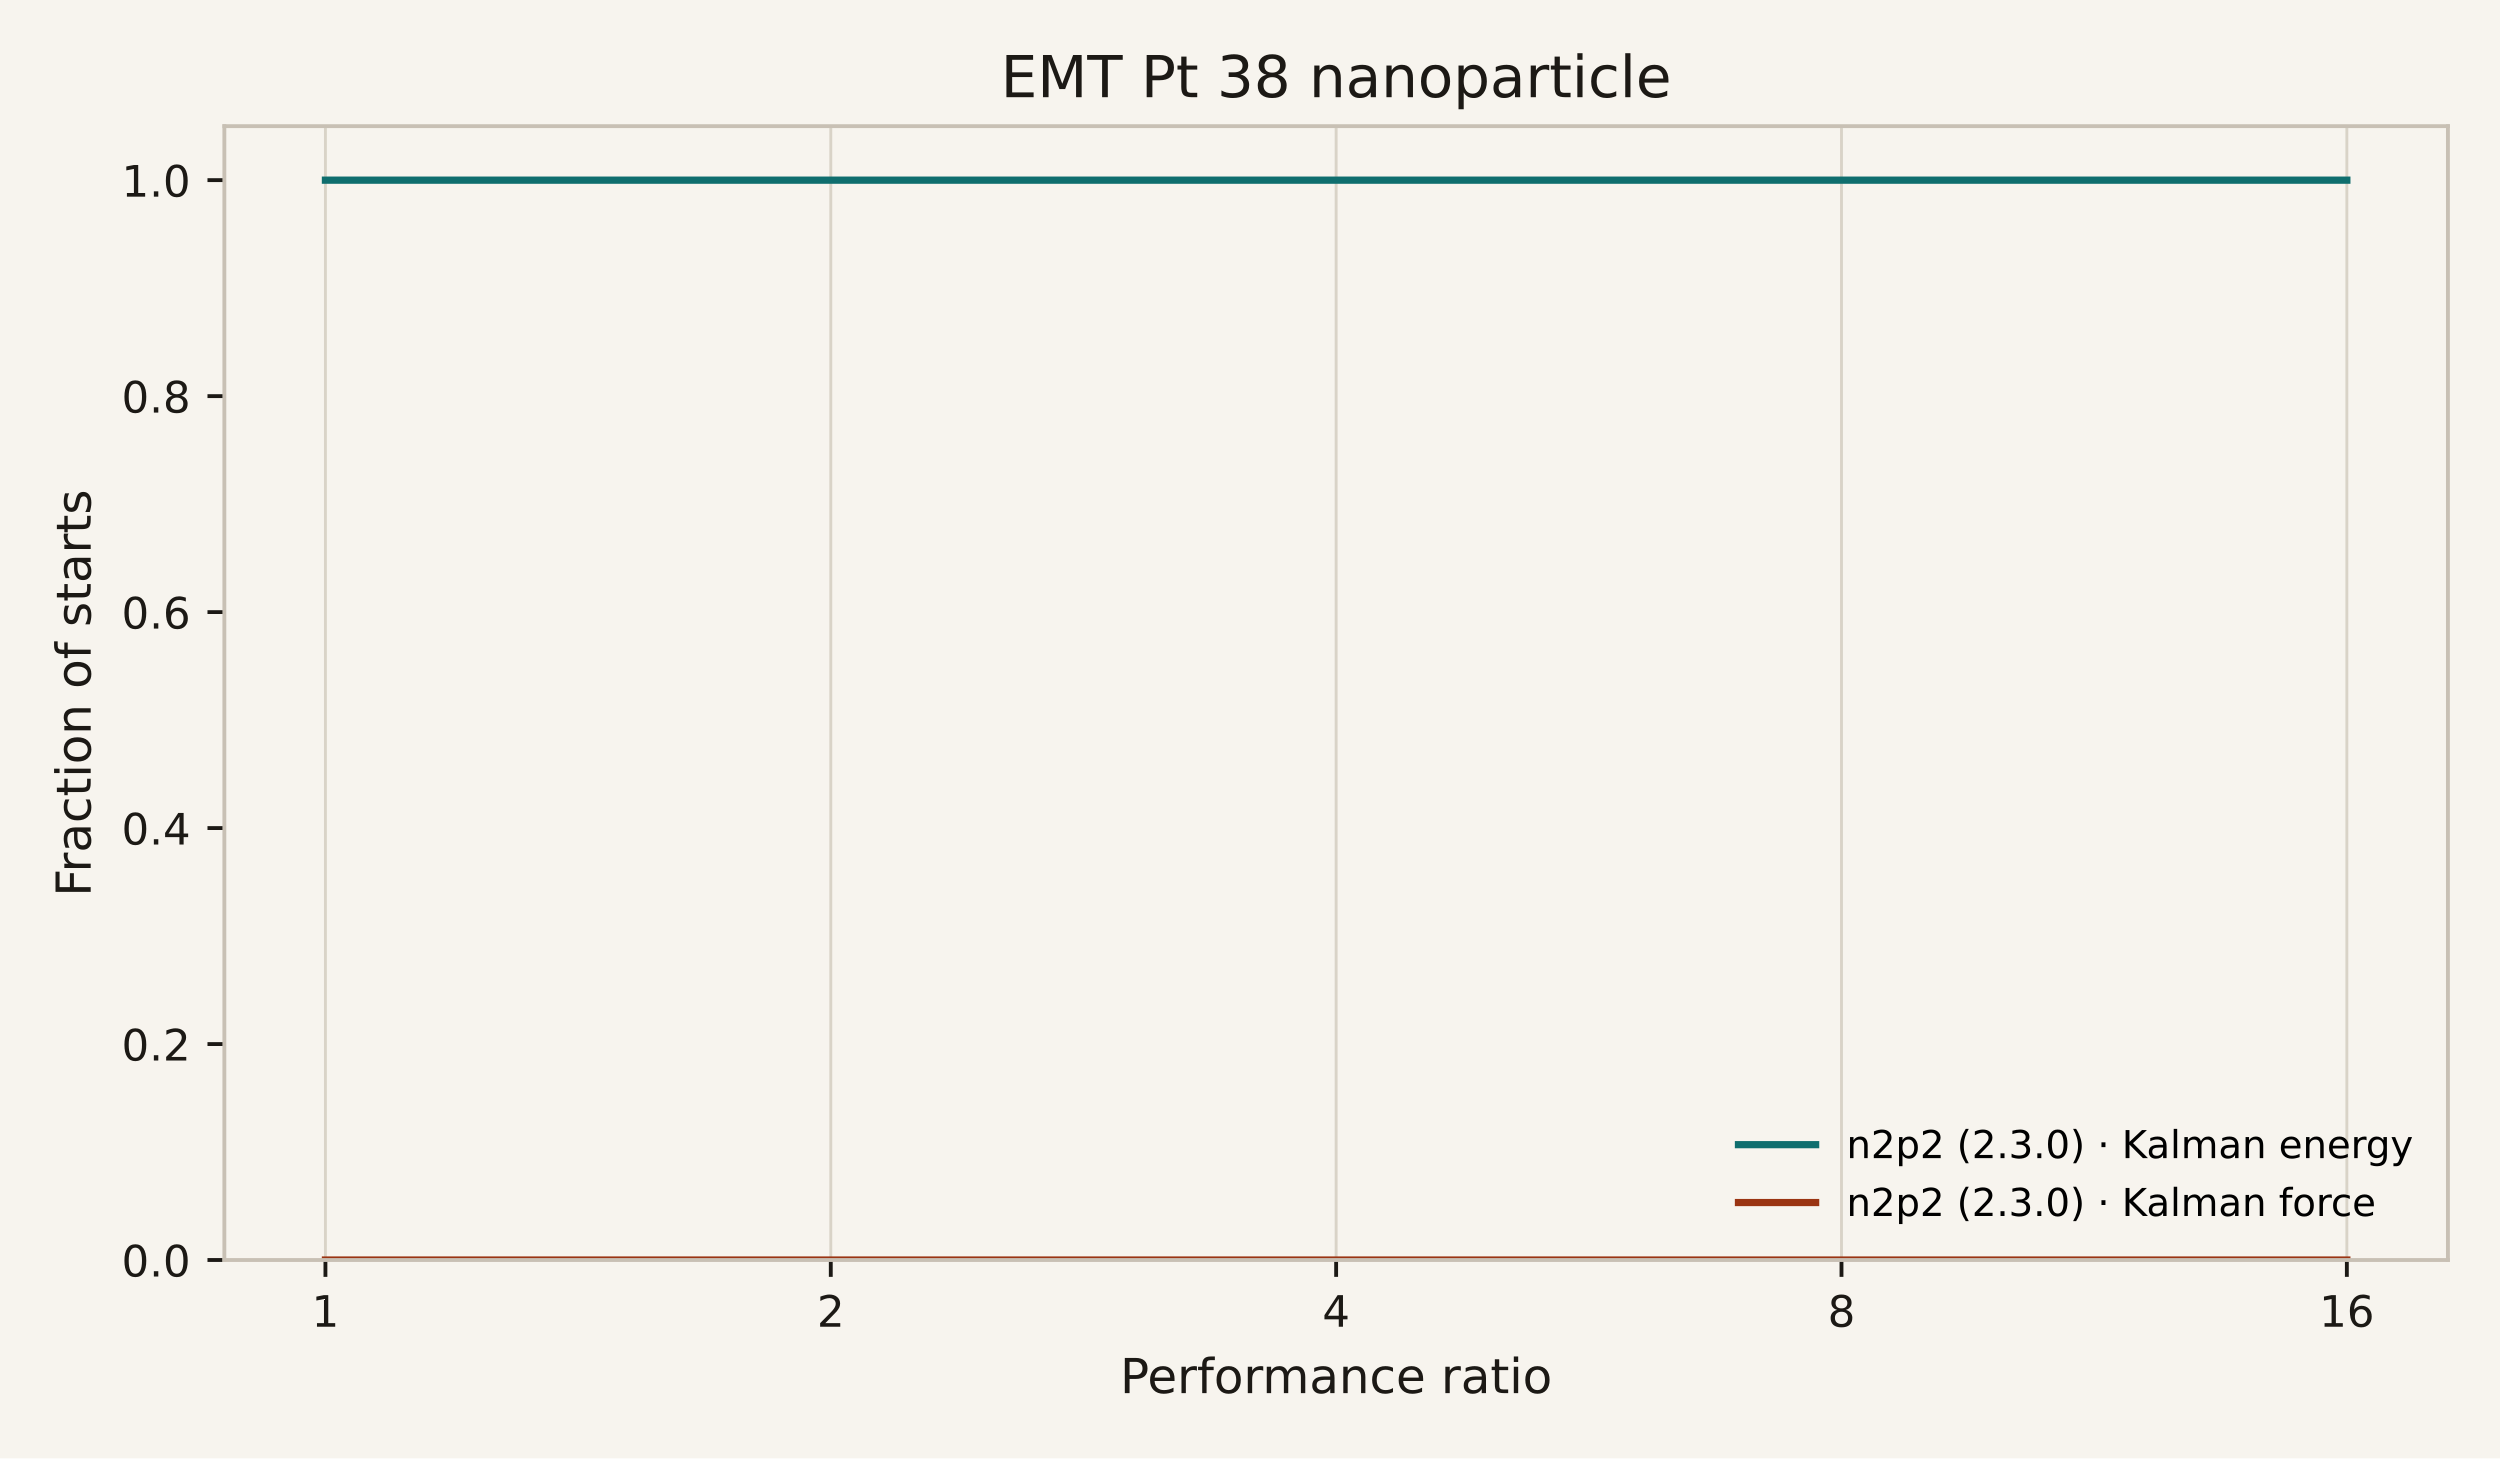
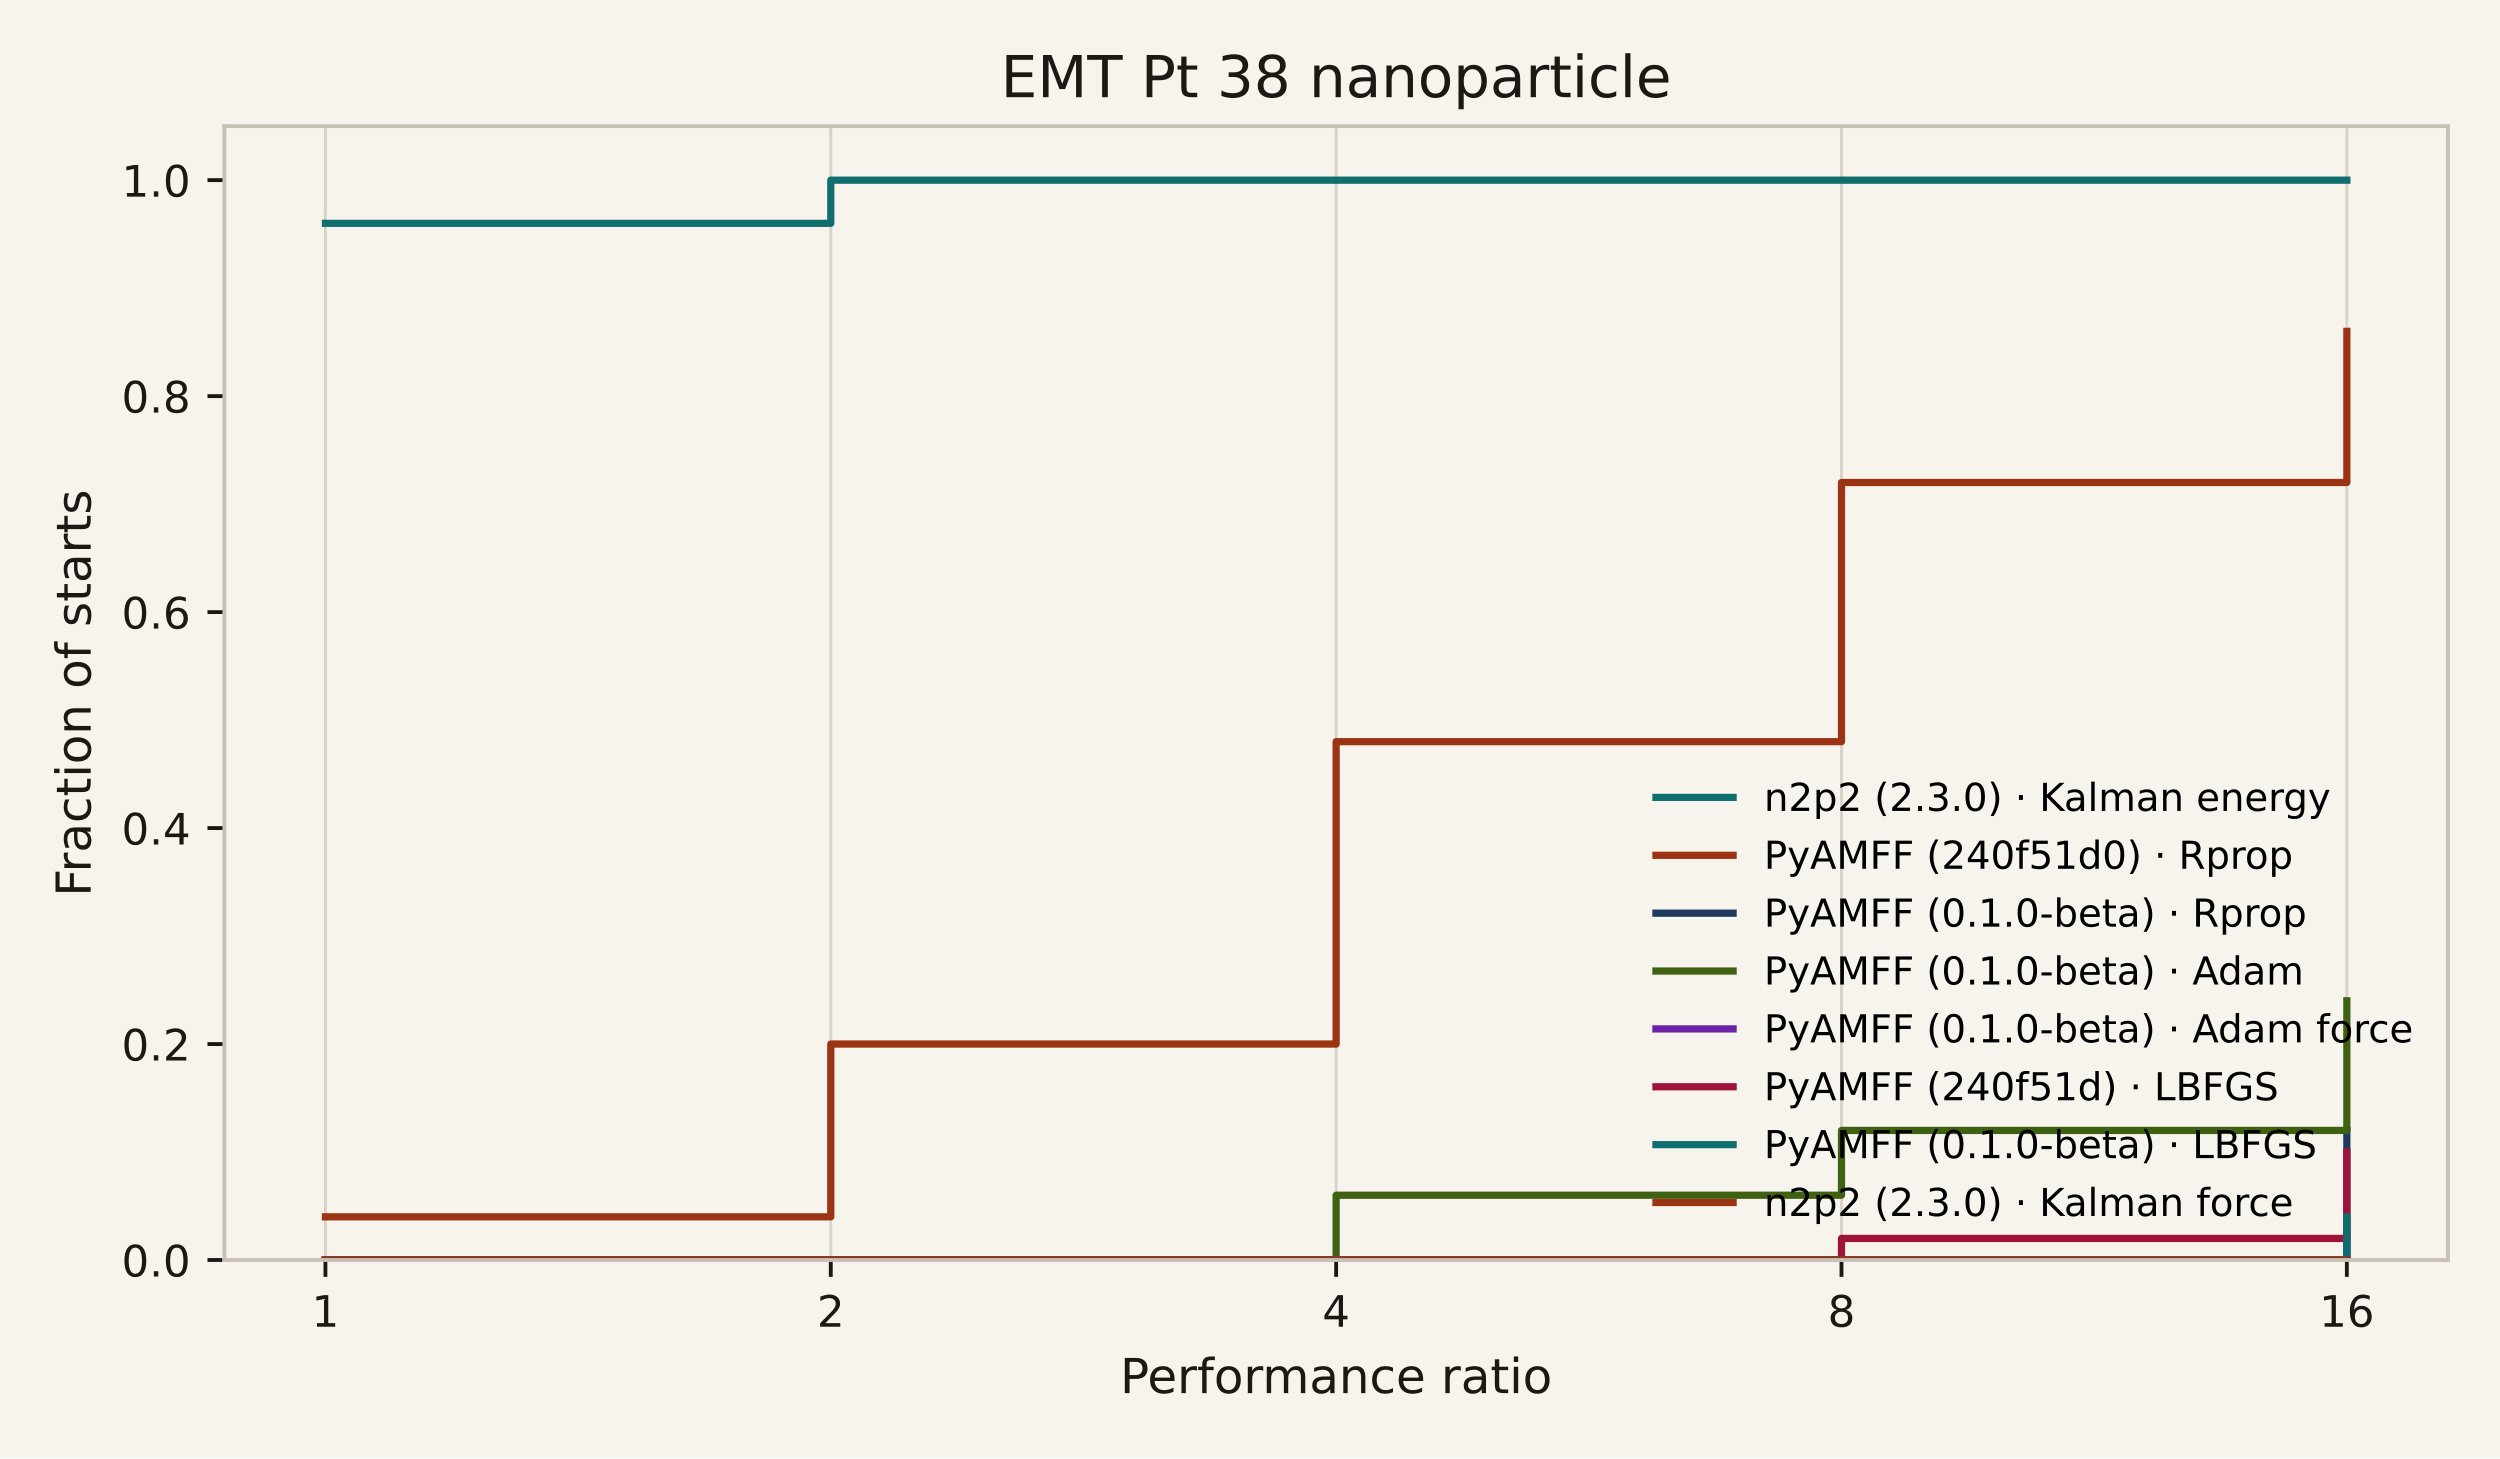
<svg xmlns="http://www.w3.org/2000/svg" xmlns:xlink="http://www.w3.org/1999/xlink" width="518.4pt" height="302.4pt" viewBox="0 0 518.4 302.4" version="1.1">
  <defs>
    <style type="text/css">*{stroke-linejoin: round; stroke-linecap: butt}</style>
  </defs>
  <g id="figure_1">
    <g id="patch_1">
      <path d="M 0 302.4  L 518.4 302.4  L 518.4 0  L 0 0  z " style="fill: #f7f4ee" />
    </g>
    <g id="axes_1">
      <g id="patch_2">
        <path d="M 46.522 261.278  L 507.6 261.278  L 507.6 26.16  L 46.522 26.16  z " style="fill: #f7f4ee" />
      </g>
      <g id="matplotlib.axis_1">
        <g id="xtick_1">
          <g id="line2d_1">
            <path d="M 67.48 261.278  L 67.48 26.16  " clip-path="url(#pdc0ee034fb)" style="fill: none; stroke: #d9d3c7; stroke-width: 0.6; stroke-linecap: square" />
          </g>
          <g id="line2d_2">
            <defs>
              <path id="m0617ce4a32" d="M 0 0  L 0 3.5  " style="stroke: #1c1915; stroke-width: 0.8" />
            </defs>
            <g>
              <use xlink:href="#m0617ce4a32" x="67.48" y="261.278" style="fill: #1c1915; stroke: #1c1915; stroke-width: 0.8" />
            </g>
          </g>
          <g id="text_1">
            <text style="font-size: 9px; font-family: 'DejaVu Sans', 'Bitstream Vera Sans', 'Computer Modern Sans Serif', 'Lucida Grande', 'Verdana', 'Geneva', 'Lucid', 'Arial', 'Helvetica', 'Avant Garde', sans-serif; text-anchor: middle; fill: #1c1915" x="67.48" y="275.116" transform="rotate(-0 67.48042 275.1155)">1</text>
          </g>
        </g>
        <g id="xtick_2">
          <g id="line2d_3">
            <path d="M 172.271 261.278  L 172.271 26.16  " clip-path="url(#pdc0ee034fb)" style="fill: none; stroke: #d9d3c7; stroke-width: 0.6; stroke-linecap: square" />
          </g>
          <g id="line2d_4">
            <g>
              <use xlink:href="#m0617ce4a32" x="172.271" y="261.278" style="fill: #1c1915; stroke: #1c1915; stroke-width: 0.8" />
            </g>
          </g>
          <g id="text_2">
            <text style="font-size: 9px; font-family: 'DejaVu Sans', 'Bitstream Vera Sans', 'Computer Modern Sans Serif', 'Lucida Grande', 'Verdana', 'Geneva', 'Lucid', 'Arial', 'Helvetica', 'Avant Garde', sans-serif; text-anchor: middle; fill: #1c1915" x="172.271" y="275.116" transform="rotate(-0 172.2708 275.1155)">2</text>
          </g>
        </g>
        <g id="xtick_3">
          <g id="line2d_5">
            <path d="M 277.061 261.278  L 277.061 26.16  " clip-path="url(#pdc0ee034fb)" style="fill: none; stroke: #d9d3c7; stroke-width: 0.6; stroke-linecap: square" />
          </g>
          <g id="line2d_6">
            <g>
              <use xlink:href="#m0617ce4a32" x="277.061" y="261.278" style="fill: #1c1915; stroke: #1c1915; stroke-width: 0.8" />
            </g>
          </g>
          <g id="text_3">
            <text style="font-size: 9px; font-family: 'DejaVu Sans', 'Bitstream Vera Sans', 'Computer Modern Sans Serif', 'Lucida Grande', 'Verdana', 'Geneva', 'Lucid', 'Arial', 'Helvetica', 'Avant Garde', sans-serif; text-anchor: middle; fill: #1c1915" x="277.061" y="275.116" transform="rotate(-0 277.0612 275.1155)">4</text>
          </g>
        </g>
        <g id="xtick_4">
          <g id="line2d_7">
            <path d="M 381.852 261.278  L 381.852 26.16  " clip-path="url(#pdc0ee034fb)" style="fill: none; stroke: #d9d3c7; stroke-width: 0.6; stroke-linecap: square" />
          </g>
          <g id="line2d_8">
            <g>
              <use xlink:href="#m0617ce4a32" x="381.852" y="261.278" style="fill: #1c1915; stroke: #1c1915; stroke-width: 0.8" />
            </g>
          </g>
          <g id="text_4">
            <text style="font-size: 9px; font-family: 'DejaVu Sans', 'Bitstream Vera Sans', 'Computer Modern Sans Serif', 'Lucida Grande', 'Verdana', 'Geneva', 'Lucid', 'Arial', 'Helvetica', 'Avant Garde', sans-serif; text-anchor: middle; fill: #1c1915" x="381.852" y="275.116" transform="rotate(-0 381.8515 275.1155)">8</text>
          </g>
        </g>
        <g id="xtick_5">
          <g id="line2d_9">
            <path d="M 486.642 261.278  L 486.642 26.16  " clip-path="url(#pdc0ee034fb)" style="fill: none; stroke: #d9d3c7; stroke-width: 0.6; stroke-linecap: square" />
          </g>
          <g id="line2d_10">
            <g>
              <use xlink:href="#m0617ce4a32" x="486.642" y="261.278" style="fill: #1c1915; stroke: #1c1915; stroke-width: 0.8" />
            </g>
          </g>
          <g id="text_5">
            <text style="font-size: 9px; font-family: 'DejaVu Sans', 'Bitstream Vera Sans', 'Computer Modern Sans Serif', 'Lucida Grande', 'Verdana', 'Geneva', 'Lucid', 'Arial', 'Helvetica', 'Avant Garde', sans-serif; text-anchor: middle; fill: #1c1915" x="486.642" y="275.116" transform="rotate(-0 486.6419 275.1155)">16</text>
          </g>
        </g>
        <g id="text_6">
          <text style="font-size: 10px; font-family: 'DejaVu Sans', 'Bitstream Vera Sans', 'Computer Modern Sans Serif', 'Lucida Grande', 'Verdana', 'Geneva', 'Lucid', 'Arial', 'Helvetica', 'Avant Garde', sans-serif; text-anchor: middle; fill: #1c1915" x="277.061" y="288.876" transform="rotate(-0 277.0612 288.8761)">Performance ratio</text>
        </g>
      </g>
      <g id="matplotlib.axis_2">
        <g id="ytick_1">
          <g id="line2d_11">
            <defs>
              <path id="m97dde00479" d="M 0 0  L -3.5 0  " style="stroke: #1c1915; stroke-width: 0.8" />
            </defs>
            <g>
              <use xlink:href="#m97dde00479" x="46.522" y="261.278" style="fill: #1c1915; stroke: #1c1915; stroke-width: 0.8" />
            </g>
          </g>
          <g id="text_7">
            <text style="font-size: 9px; font-family: 'DejaVu Sans', 'Bitstream Vera Sans', 'Computer Modern Sans Serif', 'Lucida Grande', 'Verdana', 'Geneva', 'Lucid', 'Arial', 'Helvetica', 'Avant Garde', sans-serif; text-anchor: end; fill: #1c1915" x="39.522" y="264.697" transform="rotate(-0 39.52234 264.6966)">0.0</text>
          </g>
        </g>
        <g id="ytick_2">
          <g id="line2d_12">
            <g>
              <use xlink:href="#m97dde00479" x="46.522" y="216.493" style="fill: #1c1915; stroke: #1c1915; stroke-width: 0.8" />
            </g>
          </g>
          <g id="text_8">
            <text style="font-size: 9px; font-family: 'DejaVu Sans', 'Bitstream Vera Sans', 'Computer Modern Sans Serif', 'Lucida Grande', 'Verdana', 'Geneva', 'Lucid', 'Arial', 'Helvetica', 'Avant Garde', sans-serif; text-anchor: end; fill: #1c1915" x="39.522" y="219.912" transform="rotate(-0 39.52234 219.9123)">0.2</text>
          </g>
        </g>
        <g id="ytick_3">
          <g id="line2d_13">
            <g>
              <use xlink:href="#m97dde00479" x="46.522" y="171.709" style="fill: #1c1915; stroke: #1c1915; stroke-width: 0.8" />
            </g>
          </g>
          <g id="text_9">
            <text style="font-size: 9px; font-family: 'DejaVu Sans', 'Bitstream Vera Sans', 'Computer Modern Sans Serif', 'Lucida Grande', 'Verdana', 'Geneva', 'Lucid', 'Arial', 'Helvetica', 'Avant Garde', sans-serif; text-anchor: end; fill: #1c1915" x="39.522" y="175.128" transform="rotate(-0 39.52234 175.128)">0.4</text>
          </g>
        </g>
        <g id="ytick_4">
          <g id="line2d_14">
            <g>
              <use xlink:href="#m97dde00479" x="46.522" y="126.925" style="fill: #1c1915; stroke: #1c1915; stroke-width: 0.8" />
            </g>
          </g>
          <g id="text_10">
            <text style="font-size: 9px; font-family: 'DejaVu Sans', 'Bitstream Vera Sans', 'Computer Modern Sans Serif', 'Lucida Grande', 'Verdana', 'Geneva', 'Lucid', 'Arial', 'Helvetica', 'Avant Garde', sans-serif; text-anchor: end; fill: #1c1915" x="39.522" y="130.344" transform="rotate(-0 39.52234 130.3437)">0.6</text>
          </g>
        </g>
        <g id="ytick_5">
          <g id="line2d_15">
            <g>
              <use xlink:href="#m97dde00479" x="46.522" y="82.14" style="fill: #1c1915; stroke: #1c1915; stroke-width: 0.8" />
            </g>
          </g>
          <g id="text_11">
            <text style="font-size: 9px; font-family: 'DejaVu Sans', 'Bitstream Vera Sans', 'Computer Modern Sans Serif', 'Lucida Grande', 'Verdana', 'Geneva', 'Lucid', 'Arial', 'Helvetica', 'Avant Garde', sans-serif; text-anchor: end; fill: #1c1915" x="39.522" y="85.559" transform="rotate(-0 39.52234 85.55934)">0.8</text>
          </g>
        </g>
        <g id="ytick_6">
          <g id="line2d_16">
            <g>
              <use xlink:href="#m97dde00479" x="46.522" y="37.356" style="fill: #1c1915; stroke: #1c1915; stroke-width: 0.8" />
            </g>
          </g>
          <g id="text_12">
            <text style="font-size: 9px; font-family: 'DejaVu Sans', 'Bitstream Vera Sans', 'Computer Modern Sans Serif', 'Lucida Grande', 'Verdana', 'Geneva', 'Lucid', 'Arial', 'Helvetica', 'Avant Garde', sans-serif; text-anchor: end; fill: #1c1915" x="39.522" y="40.775" transform="rotate(-0 39.52234 40.77502)">1.0</text>
          </g>
        </g>
        <g id="text_13">
          <text style="font-size: 10px; font-family: 'DejaVu Sans', 'Bitstream Vera Sans', 'Computer Modern Sans Serif', 'Lucida Grande', 'Verdana', 'Geneva', 'Lucid', 'Arial', 'Helvetica', 'Avant Garde', sans-serif; text-anchor: middle; fill: #1c1915" x="18.807" y="143.719" transform="rotate(-90 18.80719 143.7188)">Fraction of starts</text>
        </g>
      </g>
      <g id="line2d_17">
-         <path d="M 67.48 37.356  L 172.271 37.356  L 172.271 37.356  L 277.061 37.356  L 277.061 37.356  L 381.852 37.356  L 381.852 37.356  L 486.642 37.356  L 486.642 37.356  " clip-path="url(#pdc0ee034fb)" style="fill: none; stroke: #0f6e6e; stroke-width: 1.5; stroke-linecap: square" />
+         <path d="M 67.48 46.313  L 172.271 46.313  L 172.271 37.356  L 277.061 37.356  L 277.061 37.356  L 381.852 37.356  L 381.852 37.356  L 486.642 37.356  L 486.642 37.356  " clip-path="url(#pdc0ee034fb)" style="fill: none; stroke: #0f6e6e; stroke-width: 1.5; stroke-linecap: square" />
      </g>
      <g id="line2d_18">
+         <path d="M 67.48 252.321  L 172.271 252.321  L 172.271 216.493  L 277.061 216.493  L 277.061 153.795  L 381.852 153.795  L 381.852 100.054  L 486.642 100.054  L 486.642 68.705  " clip-path="url(#pdc0ee034fb)" style="fill: none; stroke: #9a3412; stroke-width: 1.5; stroke-linecap: square" />
+       </g>
+       <g id="line2d_19">
+         <path d="M 67.48 261.278  L 172.271 261.278  L 172.271 261.278  L 277.061 261.278  L 277.061 261.278  L 381.852 261.278  L 381.852 261.278  L 486.642 261.278  L 486.642 234.407  " clip-path="url(#pdc0ee034fb)" style="fill: none; stroke: #1e3a5f; stroke-width: 1.5; stroke-linecap: square" />
+       </g>
+       <g id="line2d_20">
+         <path d="M 67.48 261.278  L 172.271 261.278  L 172.271 261.278  L 277.061 261.278  L 277.061 247.842  L 381.852 247.842  L 381.852 234.407  L 486.642 234.407  L 486.642 207.536  " clip-path="url(#pdc0ee034fb)" style="fill: none; stroke: #3f6212; stroke-width: 1.5; stroke-linecap: square" />
+       </g>
+       <g id="line2d_21">
+         <path d="M 67.48 261.278  L 172.271 261.278  L 172.271 261.278  L 277.061 261.278  L 277.061 261.278  L 381.852 261.278  L 381.852 261.278  L 486.642 261.278  L 486.642 256.799  " clip-path="url(#pdc0ee034fb)" style="fill: none; stroke: #6b21a8; stroke-width: 1.5; stroke-linecap: square" />
+       </g>
+       <g id="line2d_22">
+         <path d="M 67.48 261.278  L 172.271 261.278  L 172.271 261.278  L 277.061 261.278  L 277.061 261.278  L 381.852 261.278  L 381.852 256.799  L 486.642 256.799  L 486.642 238.885  " clip-path="url(#pdc0ee034fb)" style="fill: none; stroke: #9f1239; stroke-width: 1.5; stroke-linecap: square" />
+       </g>
+       <g id="line2d_23">
+         <path d="M 67.48 261.278  L 172.271 261.278  L 172.271 261.278  L 277.061 261.278  L 277.061 261.278  L 381.852 261.278  L 381.852 261.278  L 486.642 261.278  L 486.642 252.321  " clip-path="url(#pdc0ee034fb)" style="fill: none; stroke: #0f6e6e; stroke-width: 1.5; stroke-linecap: square" />
+       </g>
+       <g id="line2d_24">
        <path d="M 67.48 261.278  L 172.271 261.278  L 172.271 261.278  L 277.061 261.278  L 277.061 261.278  L 381.852 261.278  L 381.852 261.278  L 486.642 261.278  L 486.642 261.278  " clip-path="url(#pdc0ee034fb)" style="fill: none; stroke: #9a3412; stroke-width: 1.5; stroke-linecap: square" />
      </g>
      <g id="patch_3">
        <path d="M 46.522 261.278  L 46.522 26.16  " style="fill: none; stroke: #c8c0b4; stroke-width: 0.8; stroke-linejoin: miter; stroke-linecap: square" />
      </g>
      <g id="patch_4">
        <path d="M 507.6 261.278  L 507.6 26.16  " style="fill: none; stroke: #c8c0b4; stroke-width: 0.8; stroke-linejoin: miter; stroke-linecap: square" />
      </g>
      <g id="patch_5">
        <path d="M 46.522 261.278  L 507.6 261.278  " style="fill: none; stroke: #c8c0b4; stroke-width: 0.8; stroke-linejoin: miter; stroke-linecap: square" />
      </g>
      <g id="patch_6">
        <path d="M 46.522 26.16  L 507.6 26.16  " style="fill: none; stroke: #c8c0b4; stroke-width: 0.8; stroke-linejoin: miter; stroke-linecap: square" />
      </g>
      <g id="text_14">
        <text style="font-size: 12px; font-family: 'DejaVu Sans', 'Bitstream Vera Sans', 'Computer Modern Sans Serif', 'Lucida Grande', 'Verdana', 'Geneva', 'Lucid', 'Arial', 'Helvetica', 'Avant Garde', sans-serif; text-anchor: middle; fill: #1c1915" x="277.061" y="20.16" transform="rotate(-0 277.0612 20.16)">EMT Pt 38 nanoparticle</text>
      </g>
      <g id="legend_1">
-         <g id="line2d_19">
-           <path d="M 360.488 237.355  L 368.488 237.355  L 368.488 237.355  L 376.488 237.355  L 376.488 237.355  " style="fill: none; stroke: #0f6e6e; stroke-width: 1.5; stroke-linecap: square" />
+         <g id="line2d_25">
+           <path d="M 343.376 165.351  L 351.376 165.351  L 351.376 165.351  L 359.376 165.351  L 359.376 165.351  " style="fill: none; stroke: #0f6e6e; stroke-width: 1.5; stroke-linecap: square" />
        </g>
        <g id="text_15">
-           <text style="font-size: 8px; font-family: 'DejaVu Sans', 'Bitstream Vera Sans', 'Computer Modern Sans Serif', 'Lucida Grande', 'Verdana', 'Geneva', 'Lucid', 'Arial', 'Helvetica', 'Avant Garde', sans-serif; text-anchor: start" x="382.887" y="240.155" transform="rotate(-0 382.8875 240.1552)">n2p2 (2.3.0) · Kalman energy</text>
-         </g>
-         <g id="line2d_20">
-           <path d="M 360.488 249.356  L 368.488 249.356  L 368.488 249.356  L 376.488 249.356  L 376.488 249.356  " style="fill: none; stroke: #9a3412; stroke-width: 1.5; stroke-linecap: square" />
+           <text style="font-size: 8px; font-family: 'DejaVu Sans', 'Bitstream Vera Sans', 'Computer Modern Sans Serif', 'Lucida Grande', 'Verdana', 'Geneva', 'Lucid', 'Arial', 'Helvetica', 'Avant Garde', sans-serif; text-anchor: start" x="365.776" y="168.151" transform="rotate(-0 365.7763 168.1514)">n2p2 (2.3.0) · Kalman energy</text>
+         </g>
+         <g id="line2d_26">
+           <path d="M 343.376 177.352  L 351.376 177.352  L 351.376 177.352  L 359.376 177.352  L 359.376 177.352  " style="fill: none; stroke: #9a3412; stroke-width: 1.5; stroke-linecap: square" />
        </g>
        <g id="text_16">
-           <text style="font-size: 8px; font-family: 'DejaVu Sans', 'Bitstream Vera Sans', 'Computer Modern Sans Serif', 'Lucida Grande', 'Verdana', 'Geneva', 'Lucid', 'Arial', 'Helvetica', 'Avant Garde', sans-serif; text-anchor: start" x="382.887" y="252.156" transform="rotate(-0 382.8875 252.1558)">n2p2 (2.3.0) · Kalman force</text>
+           <text style="font-size: 8px; font-family: 'DejaVu Sans', 'Bitstream Vera Sans', 'Computer Modern Sans Serif', 'Lucida Grande', 'Verdana', 'Geneva', 'Lucid', 'Arial', 'Helvetica', 'Avant Garde', sans-serif; text-anchor: start" x="365.776" y="180.152" transform="rotate(-0 365.7763 180.152)">PyAMFF (240f51d0) · Rprop</text>
+         </g>
+         <g id="line2d_27">
+           <path d="M 343.376 189.353  L 351.376 189.353  L 351.376 189.353  L 359.376 189.353  L 359.376 189.353  " style="fill: none; stroke: #1e3a5f; stroke-width: 1.5; stroke-linecap: square" />
+         </g>
+         <g id="text_17">
+           <text style="font-size: 8px; font-family: 'DejaVu Sans', 'Bitstream Vera Sans', 'Computer Modern Sans Serif', 'Lucida Grande', 'Verdana', 'Geneva', 'Lucid', 'Arial', 'Helvetica', 'Avant Garde', sans-serif; text-anchor: start" x="365.776" y="192.153" transform="rotate(-0 365.7763 192.1527)">PyAMFF (0.1.0-beta) · Rprop</text>
+         </g>
+         <g id="line2d_28">
+           <path d="M 343.376 201.353  L 351.376 201.353  L 351.376 201.353  L 359.376 201.353  L 359.376 201.353  " style="fill: none; stroke: #3f6212; stroke-width: 1.5; stroke-linecap: square" />
+         </g>
+         <g id="text_18">
+           <text style="font-size: 8px; font-family: 'DejaVu Sans', 'Bitstream Vera Sans', 'Computer Modern Sans Serif', 'Lucida Grande', 'Verdana', 'Geneva', 'Lucid', 'Arial', 'Helvetica', 'Avant Garde', sans-serif; text-anchor: start" x="365.776" y="204.153" transform="rotate(-0 365.7763 204.1533)">PyAMFF (0.1.0-beta) · Adam</text>
+         </g>
+         <g id="line2d_29">
+           <path d="M 343.376 213.354  L 351.376 213.354  L 351.376 213.354  L 359.376 213.354  L 359.376 213.354  " style="fill: none; stroke: #6b21a8; stroke-width: 1.5; stroke-linecap: square" />
+         </g>
+         <g id="text_19">
+           <text style="font-size: 8px; font-family: 'DejaVu Sans', 'Bitstream Vera Sans', 'Computer Modern Sans Serif', 'Lucida Grande', 'Verdana', 'Geneva', 'Lucid', 'Arial', 'Helvetica', 'Avant Garde', sans-serif; text-anchor: start" x="365.776" y="216.154" transform="rotate(-0 365.7763 216.1539)">PyAMFF (0.1.0-beta) · Adam force</text>
+         </g>
+         <g id="line2d_30">
+           <path d="M 343.376 225.355  L 351.376 225.355  L 351.376 225.355  L 359.376 225.355  L 359.376 225.355  " style="fill: none; stroke: #9f1239; stroke-width: 1.5; stroke-linecap: square" />
+         </g>
+         <g id="text_20">
+           <text style="font-size: 8px; font-family: 'DejaVu Sans', 'Bitstream Vera Sans', 'Computer Modern Sans Serif', 'Lucida Grande', 'Verdana', 'Geneva', 'Lucid', 'Arial', 'Helvetica', 'Avant Garde', sans-serif; text-anchor: start" x="365.776" y="228.155" transform="rotate(-0 365.7763 228.1545)">PyAMFF (240f51d) · LBFGS</text>
+         </g>
+         <g id="line2d_31">
+           <path d="M 343.376 237.355  L 351.376 237.355  L 351.376 237.355  L 359.376 237.355  L 359.376 237.355  " style="fill: none; stroke: #0f6e6e; stroke-width: 1.5; stroke-linecap: square" />
+         </g>
+         <g id="text_21">
+           <text style="font-size: 8px; font-family: 'DejaVu Sans', 'Bitstream Vera Sans', 'Computer Modern Sans Serif', 'Lucida Grande', 'Verdana', 'Geneva', 'Lucid', 'Arial', 'Helvetica', 'Avant Garde', sans-serif; text-anchor: start" x="365.776" y="240.155" transform="rotate(-0 365.7763 240.1552)">PyAMFF (0.1.0-beta) · LBFGS</text>
+         </g>
+         <g id="line2d_32">
+           <path d="M 343.376 249.356  L 351.376 249.356  L 351.376 249.356  L 359.376 249.356  L 359.376 249.356  " style="fill: none; stroke: #9a3412; stroke-width: 1.5; stroke-linecap: square" />
+         </g>
+         <g id="text_22">
+           <text style="font-size: 8px; font-family: 'DejaVu Sans', 'Bitstream Vera Sans', 'Computer Modern Sans Serif', 'Lucida Grande', 'Verdana', 'Geneva', 'Lucid', 'Arial', 'Helvetica', 'Avant Garde', sans-serif; text-anchor: start" x="365.776" y="252.156" transform="rotate(-0 365.7763 252.1558)">n2p2 (2.3.0) · Kalman force</text>
        </g>
      </g>
    </g>
  </g>
  <defs>
    <clipPath id="pdc0ee034fb">
      <rect x="46.522" y="26.16" width="461.078" height="235.118" />
    </clipPath>
  </defs>
</svg>
